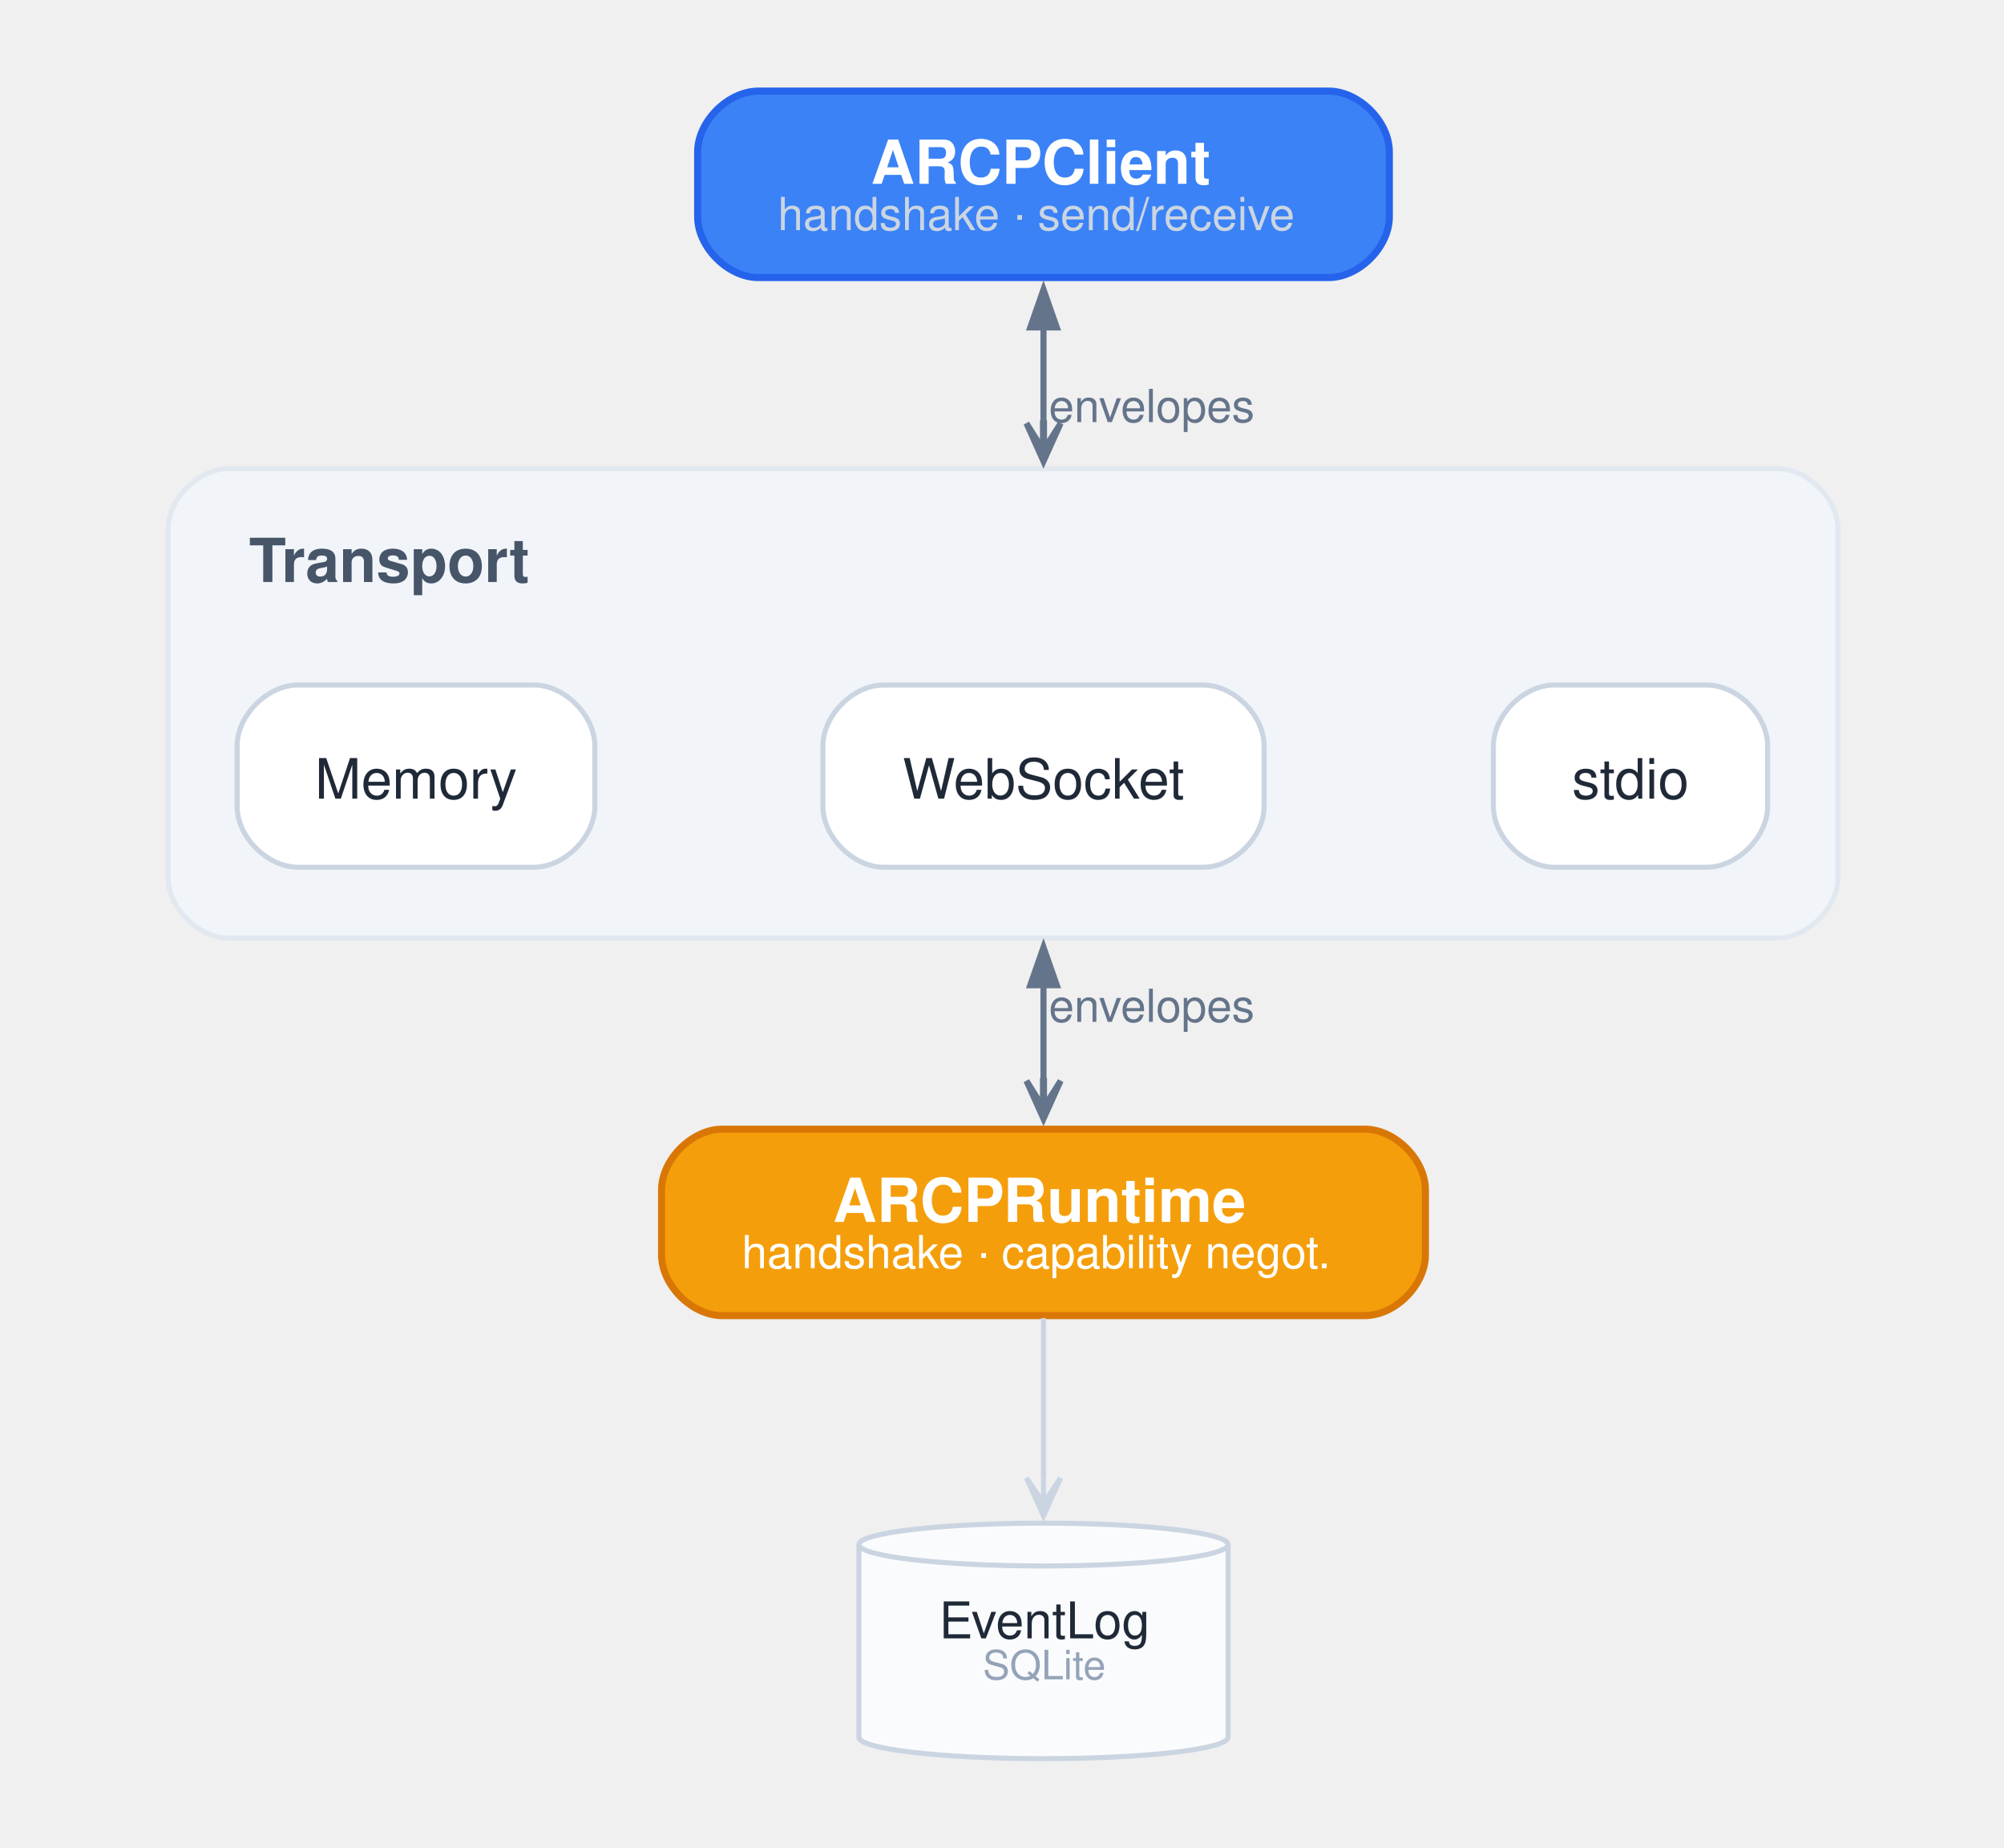
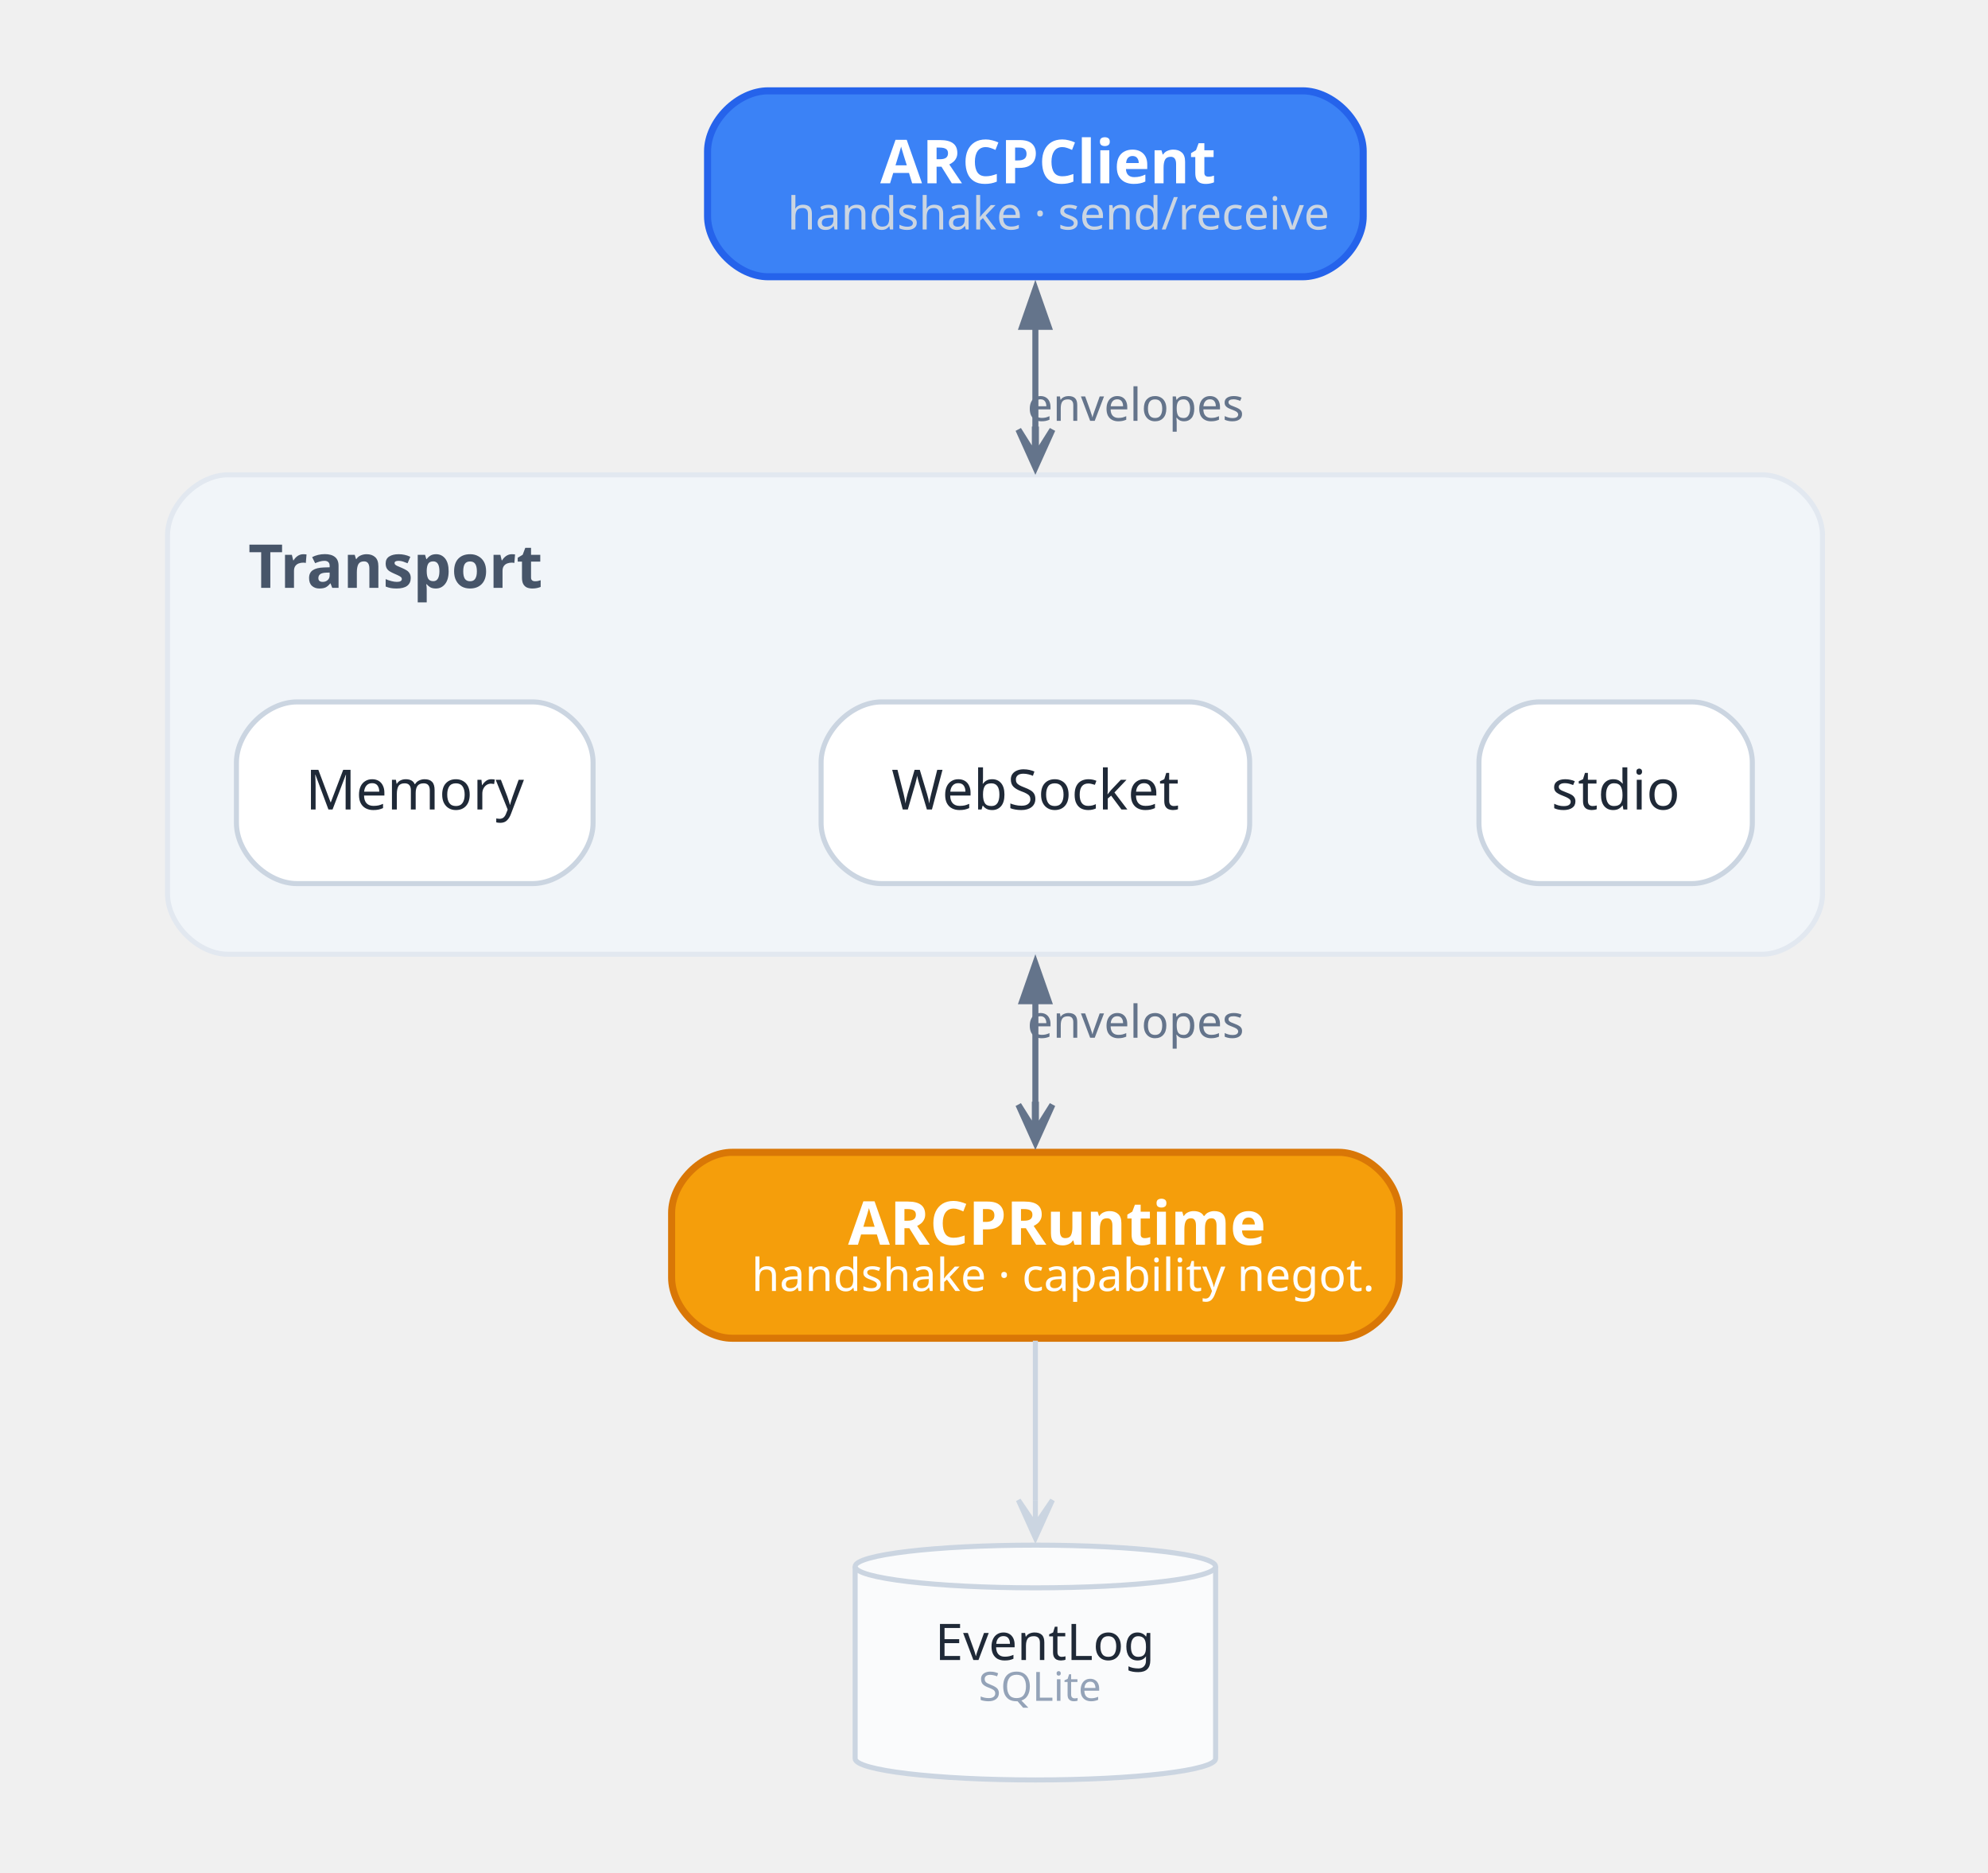
- <svg xmlns="http://www.w3.org/2000/svg" width="396pt" height="365pt" viewBox="0.00 0.00 396.00 365.00">
-   <g id="graph0" class="graph" transform="scale(1 1) rotate(0) translate(25.2 347.46)">
+ <svg xmlns="http://www.w3.org/2000/svg" width="394pt" height="371pt" viewBox="0.00 0.00 394.00 371.00">
+   <g id="graph0" class="graph" transform="scale(1 1) rotate(0) translate(25.2 352.71)">
    <g id="clust1" class="cluster">
-       <path fill="#f1f5f9" stroke="#e2e8f0" d="M20,-162.12C20,-162.12 326,-162.12 326,-162.12 332,-162.12 338,-168.12 338,-174.12 338,-174.12 338,-242.87 338,-242.87 338,-248.87 332,-254.87 326,-254.87 326,-254.87 20,-254.87 20,-254.87 14,-254.87 8,-248.87 8,-242.87 8,-242.87 8,-174.12 8,-174.12 8,-168.12 14,-162.12 20,-162.12" />
-       <text xml:space="preserve" text-anchor="start" x="24" y="-232.47" font-family="Helvetica,sans-Serif" font-weight="bold" font-size="12.00" fill="#475569">Transport</text>
+       <path fill="#f1f5f9" stroke="#e2e8f0" d="M20,-163.62C20,-163.62 324,-163.62 324,-163.62 330,-163.62 336,-169.62 336,-175.62 336,-175.62 336,-246.62 336,-246.62 336,-252.62 330,-258.62 324,-258.62 324,-258.62 20,-258.62 20,-258.62 14,-258.62 8,-252.62 8,-246.62 8,-246.62 8,-175.62 8,-175.62 8,-169.62 14,-163.62 20,-163.62" />
+       <text xml:space="preserve" text-anchor="start" x="24" y="-236.22" font-family="TT Commons Pro Trial" font-weight="bold" font-size="12.00" fill="#475569">Transport</text>
    </g>
    <g id="node1" class="node">
-       <path fill="#3b82f6" stroke="#2563eb" stroke-width="1.4" d="M237.34,-329.46C237.34,-329.46 124.66,-329.46 124.66,-329.46 118.66,-329.46 112.66,-323.46 112.66,-317.46 112.66,-317.46 112.66,-304.62 112.66,-304.62 112.66,-298.62 118.66,-292.62 124.66,-292.62 124.66,-292.62 237.34,-292.62 237.34,-292.62 243.34,-292.62 249.34,-298.62 249.34,-304.62 249.34,-304.62 249.34,-317.46 249.34,-317.46 249.34,-323.46 243.34,-329.46 237.34,-329.46" />
-       <text xml:space="preserve" text-anchor="start" x="146.88" y="-311.14" font-family="Helvetica,sans-Serif" font-weight="bold" font-size="12.00" fill="white">ARCPClient</text>
-       <text xml:space="preserve" text-anchor="start" x="128.5" y="-301.99" font-family="Helvetica,sans-Serif" font-size="9.00" fill="#cbd5e1">handshake · send/receive</text>
+       <path fill="#3b82f6" stroke="#2563eb" stroke-width="1.4" d="M232.97,-334.71C232.97,-334.71 127.03,-334.71 127.03,-334.71 121.03,-334.71 115.03,-328.71 115.03,-322.71 115.03,-322.71 115.03,-309.87 115.03,-309.87 115.03,-303.87 121.03,-297.87 127.03,-297.87 127.03,-297.87 232.97,-297.87 232.97,-297.87 238.97,-297.87 244.97,-303.87 244.97,-309.87 244.97,-309.87 244.97,-322.71 244.97,-322.71 244.97,-328.71 238.97,-334.71 232.97,-334.71" />
+       <text xml:space="preserve" text-anchor="start" x="149.25" y="-316.39" font-family="TT Commons Pro Trial" font-weight="bold" font-size="12.00" fill="white">ARCPClient</text>
+       <text xml:space="preserve" text-anchor="start" x="130.88" y="-307.24" font-family="TT Commons Pro Trial" font-size="9.00" fill="#cbd5e1">handshake · send/receive</text>
    </g>
    <g id="node4" class="node">
-       <path fill="white" stroke="#cbd5e1" d="M212.59,-212.12C212.59,-212.12 149.41,-212.12 149.41,-212.12 143.41,-212.12 137.41,-206.12 137.41,-200.12 137.41,-200.12 137.41,-188.12 137.41,-188.12 137.41,-182.12 143.41,-176.12 149.41,-176.12 149.41,-176.12 212.59,-176.12 212.59,-176.12 218.59,-176.12 224.59,-182.12 224.59,-188.12 224.59,-188.12 224.59,-200.12 224.59,-200.12 224.59,-206.12 218.59,-212.12 212.59,-212.12" />
-       <text xml:space="preserve" text-anchor="middle" x="181" y="-189.67" font-family="Helvetica,sans-Serif" font-size="11.00" fill="#1f2937">WebSocket</text>
+       <path fill="white" stroke="#cbd5e1" d="M210.47,-213.62C210.47,-213.62 149.53,-213.62 149.53,-213.62 143.53,-213.62 137.53,-207.62 137.53,-201.62 137.53,-201.62 137.53,-189.62 137.53,-189.62 137.53,-183.62 143.53,-177.62 149.53,-177.62 149.53,-177.62 210.47,-177.62 210.47,-177.62 216.47,-177.62 222.47,-183.62 222.47,-189.62 222.47,-189.62 222.47,-201.62 222.47,-201.62 222.47,-207.62 216.47,-213.62 210.47,-213.62" />
+       <text xml:space="preserve" text-anchor="middle" x="180" y="-192.3" font-family="TT Commons Pro Trial" font-size="11.00" fill="#1f2937">WebSocket</text>
    </g>
    <g id="edge3" class="edge">
-       <path fill="none" stroke="#64748b" stroke-width="1.2" d="M181,-283.02C181,-277.03 181,-270.42 181,-263.6" />
-       <polygon fill="#64748b" stroke="#64748b" stroke-width="1.2" points="178.38,-282.77 181,-290.27 183.63,-282.77 178.38,-282.77" />
-       <polygon fill="#64748b" stroke="#64748b" stroke-width="1.2" points="181,-256.33 184.38,-263.83 181.1,-258.62 181.1,-263.83 181,-263.83 180.9,-263.83 180.9,-258.62 177.63,-263.83 181,-256.33" />
-       <text xml:space="preserve" text-anchor="middle" x="202.38" y="-264.07" font-family="Helvetica,sans-Serif" font-size="9.00" fill="#64748b">envelopes</text>
+       <path fill="none" stroke="#64748b" stroke-width="1.2" d="M180,-288.13C180,-281.74 180,-274.65 180,-267.31" />
+       <polygon fill="#64748b" stroke="#64748b" stroke-width="1.2" points="177.38,-287.95 180,-295.45 182.63,-287.95 177.38,-287.95" />
+       <polygon fill="#64748b" stroke="#64748b" stroke-width="1.2" points="180,-260.08 183.38,-267.58 180.1,-262.37 180.1,-267.58 180,-267.58 179.9,-267.58 179.9,-262.37 176.63,-267.58 180,-260.08" />
+       <text xml:space="preserve" text-anchor="middle" x="199.88" y="-269.32" font-family="TT Commons Pro Trial" font-size="9.00" fill="#64748b">envelopes</text>
    </g>
    <g id="node2" class="node">
-       <path fill="#f59e0b" stroke="#d97706" stroke-width="1.4" d="M244.47,-124.37C244.47,-124.37 117.53,-124.37 117.53,-124.37 111.53,-124.37 105.53,-118.37 105.53,-112.37 105.53,-112.37 105.53,-99.53 105.53,-99.53 105.53,-93.53 111.53,-87.53 117.53,-87.53 117.53,-87.53 244.47,-87.53 244.47,-87.53 250.47,-87.53 256.47,-93.53 256.47,-99.53 256.47,-99.53 256.47,-112.37 256.47,-112.37 256.47,-118.37 250.47,-124.37 244.47,-124.37" />
-       <text xml:space="preserve" text-anchor="start" x="139.38" y="-106.05" font-family="Helvetica,sans-Serif" font-weight="bold" font-size="12.00" fill="white">ARCPRuntime</text>
-       <text xml:space="preserve" text-anchor="start" x="121.38" y="-96.9" font-family="Helvetica,sans-Serif" font-size="9.00" fill="white">handshake · capability negot.</text>
+       <path fill="#f59e0b" stroke="#d97706" stroke-width="1.4" d="M240.09,-124.37C240.09,-124.37 119.91,-124.37 119.91,-124.37 113.91,-124.37 107.91,-118.37 107.91,-112.37 107.91,-112.37 107.91,-99.53 107.91,-99.53 107.91,-93.53 113.91,-87.53 119.91,-87.53 119.91,-87.53 240.09,-87.53 240.09,-87.53 246.09,-87.53 252.09,-93.53 252.09,-99.53 252.09,-99.53 252.09,-112.37 252.09,-112.37 252.09,-118.37 246.09,-124.37 240.09,-124.37" />
+       <text xml:space="preserve" text-anchor="start" x="142.88" y="-106.05" font-family="TT Commons Pro Trial" font-weight="bold" font-size="12.00" fill="white">ARCPRuntime</text>
+       <text xml:space="preserve" text-anchor="start" x="123.75" y="-96.9" font-family="TT Commons Pro Trial" font-size="9.00" fill="white">handshake · capability negot.</text>
    </g>
    <g id="node6" class="node">
-       <path fill="#fafbfc" stroke="#cbd5e1" d="M217.47,-42.3C217.47,-44.63 201.12,-46.53 181,-46.53 160.88,-46.53 144.53,-44.63 144.53,-42.3 144.53,-42.3 144.53,-4.23 144.53,-4.23 144.53,-1.9 160.88,0 181,0 201.12,0 217.47,-1.9 217.47,-4.23 217.47,-4.23 217.47,-42.3 217.47,-42.3" />
-       <path fill="none" stroke="#cbd5e1" d="M217.47,-42.3C217.47,-39.97 201.12,-38.07 181,-38.07 160.88,-38.07 144.53,-39.97 144.53,-42.3" />
-       <text xml:space="preserve" text-anchor="start" x="160.38" y="-23.77" font-family="Helvetica,sans-Serif" font-size="10.00" fill="#1f2937">EventLog</text>
-       <text xml:space="preserve" text-anchor="start" x="169" y="-15.67" font-family="Helvetica,sans-Serif" font-size="8.00" fill="#94a3b8">SQLite</text>
+       <path fill="#fafbfc" stroke="#cbd5e1" d="M215.72,-42.3C215.72,-44.63 199.71,-46.53 180,-46.53 160.29,-46.53 144.28,-44.63 144.28,-42.3 144.28,-42.3 144.28,-4.23 144.28,-4.23 144.28,-1.9 160.29,0 180,0 199.71,0 215.72,-1.9 215.72,-4.23 215.72,-4.23 215.72,-42.3 215.72,-42.3" />
+       <path fill="none" stroke="#cbd5e1" d="M215.72,-42.3C215.72,-39.97 199.71,-38.07 180,-38.07 160.29,-38.07 144.28,-39.97 144.28,-42.3" />
+       <text xml:space="preserve" text-anchor="start" x="160.12" y="-23.77" font-family="TT Commons Pro Trial" font-size="10.00" fill="#1f2937">EventLog</text>
+       <text xml:space="preserve" text-anchor="start" x="168.75" y="-15.67" font-family="TT Commons Pro Trial" font-size="8.00" fill="#94a3b8">SQLite</text>
    </g>
    <g id="edge5" class="edge">
-       <path fill="none" stroke="#cbd5e1" d="M181,-87.04C181,-77.76 181,-66.15 181,-55.45" />
-       <polygon fill="#cbd5e1" stroke="#cbd5e1" points="181,-47.96 184.38,-55.46 181,-50.49 181,-55.46 181,-55.46 181,-55.46 181,-50.49 177.63,-55.46 181,-47.96" />
+       <path fill="none" stroke="#cbd5e1" d="M180,-87.04C180,-77.76 180,-66.15 180,-55.45" />
+       <polygon fill="#cbd5e1" stroke="#cbd5e1" points="180,-47.96 183.38,-55.46 180,-50.49 180,-55.46 180,-55.46 180,-55.46 180,-50.49 176.63,-55.46 180,-47.96" />
    </g>
    <g id="node3" class="node">
-       <path fill="white" stroke="#cbd5e1" d="M80.34,-212.12C80.34,-212.12 33.66,-212.12 33.66,-212.12 27.66,-212.12 21.66,-206.12 21.66,-200.12 21.66,-200.12 21.66,-188.12 21.66,-188.12 21.66,-182.12 27.66,-176.12 33.66,-176.12 33.66,-176.12 80.34,-176.12 80.34,-176.12 86.34,-176.12 92.34,-182.12 92.34,-188.12 92.34,-188.12 92.34,-200.12 92.34,-200.12 92.34,-206.12 86.34,-212.12 80.34,-212.12" />
-       <text xml:space="preserve" text-anchor="middle" x="57" y="-189.67" font-family="Helvetica,sans-Serif" font-size="11.00" fill="#1f2937">Memory</text>
+       <path fill="white" stroke="#cbd5e1" d="M80.34,-213.62C80.34,-213.62 33.66,-213.62 33.66,-213.62 27.66,-213.62 21.66,-207.62 21.66,-201.62 21.66,-201.62 21.66,-189.62 21.66,-189.62 21.66,-183.62 27.66,-177.62 33.66,-177.62 33.66,-177.62 80.34,-177.62 80.34,-177.62 86.34,-177.62 92.34,-183.62 92.34,-189.62 92.34,-189.62 92.34,-201.62 92.34,-201.62 92.34,-207.62 86.34,-213.62 80.34,-213.62" />
+       <text xml:space="preserve" text-anchor="middle" x="57" y="-192.3" font-family="TT Commons Pro Trial" font-size="11.00" fill="#1f2937">Memory</text>
    </g>
    <g id="edge4" class="edge">
-       <path fill="none" stroke="#64748b" stroke-width="1.2" d="M181,-153.2C181,-146.58 181,-139.85 181,-133.65" />
-       <polygon fill="#64748b" stroke="#64748b" stroke-width="1.2" points="178.38,-152.81 181,-160.31 183.63,-152.81 178.38,-152.81" />
-       <polygon fill="#64748b" stroke="#64748b" stroke-width="1.2" points="181,-126.42 184.38,-133.92 181.1,-128.71 181.1,-133.92 181,-133.92 180.9,-133.92 180.9,-128.71 177.63,-133.92 181,-126.42" />
-       <text xml:space="preserve" text-anchor="middle" x="202.38" y="-145.57" font-family="Helvetica,sans-Serif" font-size="9.00" fill="#64748b">envelopes</text>
+       <path fill="none" stroke="#64748b" stroke-width="1.2" d="M180,-154.69C180,-147.53 180,-140.23 180,-133.57" />
+       <polygon fill="#64748b" stroke="#64748b" stroke-width="1.2" points="177.38,-154.31 180,-161.81 182.63,-154.31 177.38,-154.31" />
+       <polygon fill="#64748b" stroke="#64748b" stroke-width="1.2" points="180,-126.3 183.38,-133.8 180.1,-128.59 180.1,-133.8 180,-133.8 179.9,-133.8 179.9,-128.59 176.63,-133.8 180,-126.3" />
+       <text xml:space="preserve" text-anchor="middle" x="199.88" y="-147.07" font-family="TT Commons Pro Trial" font-size="9.00" fill="#64748b">envelopes</text>
    </g>
    <g id="node5" class="node">
-       <path fill="white" stroke="#cbd5e1" d="M312.09,-212.12C312.09,-212.12 281.91,-212.12 281.91,-212.12 275.91,-212.12 269.91,-206.12 269.91,-200.12 269.91,-200.12 269.91,-188.12 269.91,-188.12 269.91,-182.12 275.91,-176.12 281.91,-176.12 281.91,-176.12 312.09,-176.12 312.09,-176.12 318.09,-176.12 324.09,-182.12 324.09,-188.12 324.09,-188.12 324.09,-200.12 324.09,-200.12 324.09,-206.12 318.09,-212.12 312.09,-212.12" />
-       <text xml:space="preserve" text-anchor="middle" x="297" y="-189.67" font-family="Helvetica,sans-Serif" font-size="11.00" fill="#1f2937">stdio</text>
+       <path fill="white" stroke="#cbd5e1" d="M310.09,-213.62C310.09,-213.62 279.91,-213.62 279.91,-213.62 273.91,-213.62 267.91,-207.62 267.91,-201.62 267.91,-201.62 267.91,-189.62 267.91,-189.62 267.91,-183.62 273.91,-177.62 279.91,-177.62 279.91,-177.62 310.09,-177.62 310.09,-177.62 316.09,-177.62 322.09,-183.62 322.09,-189.62 322.09,-189.62 322.09,-201.62 322.09,-201.62 322.09,-207.62 316.09,-213.62 310.09,-213.62" />
+       <text xml:space="preserve" text-anchor="middle" x="295" y="-192.3" font-family="TT Commons Pro Trial" font-size="11.00" fill="#1f2937">stdio</text>
    </g>
  </g>
</svg>
